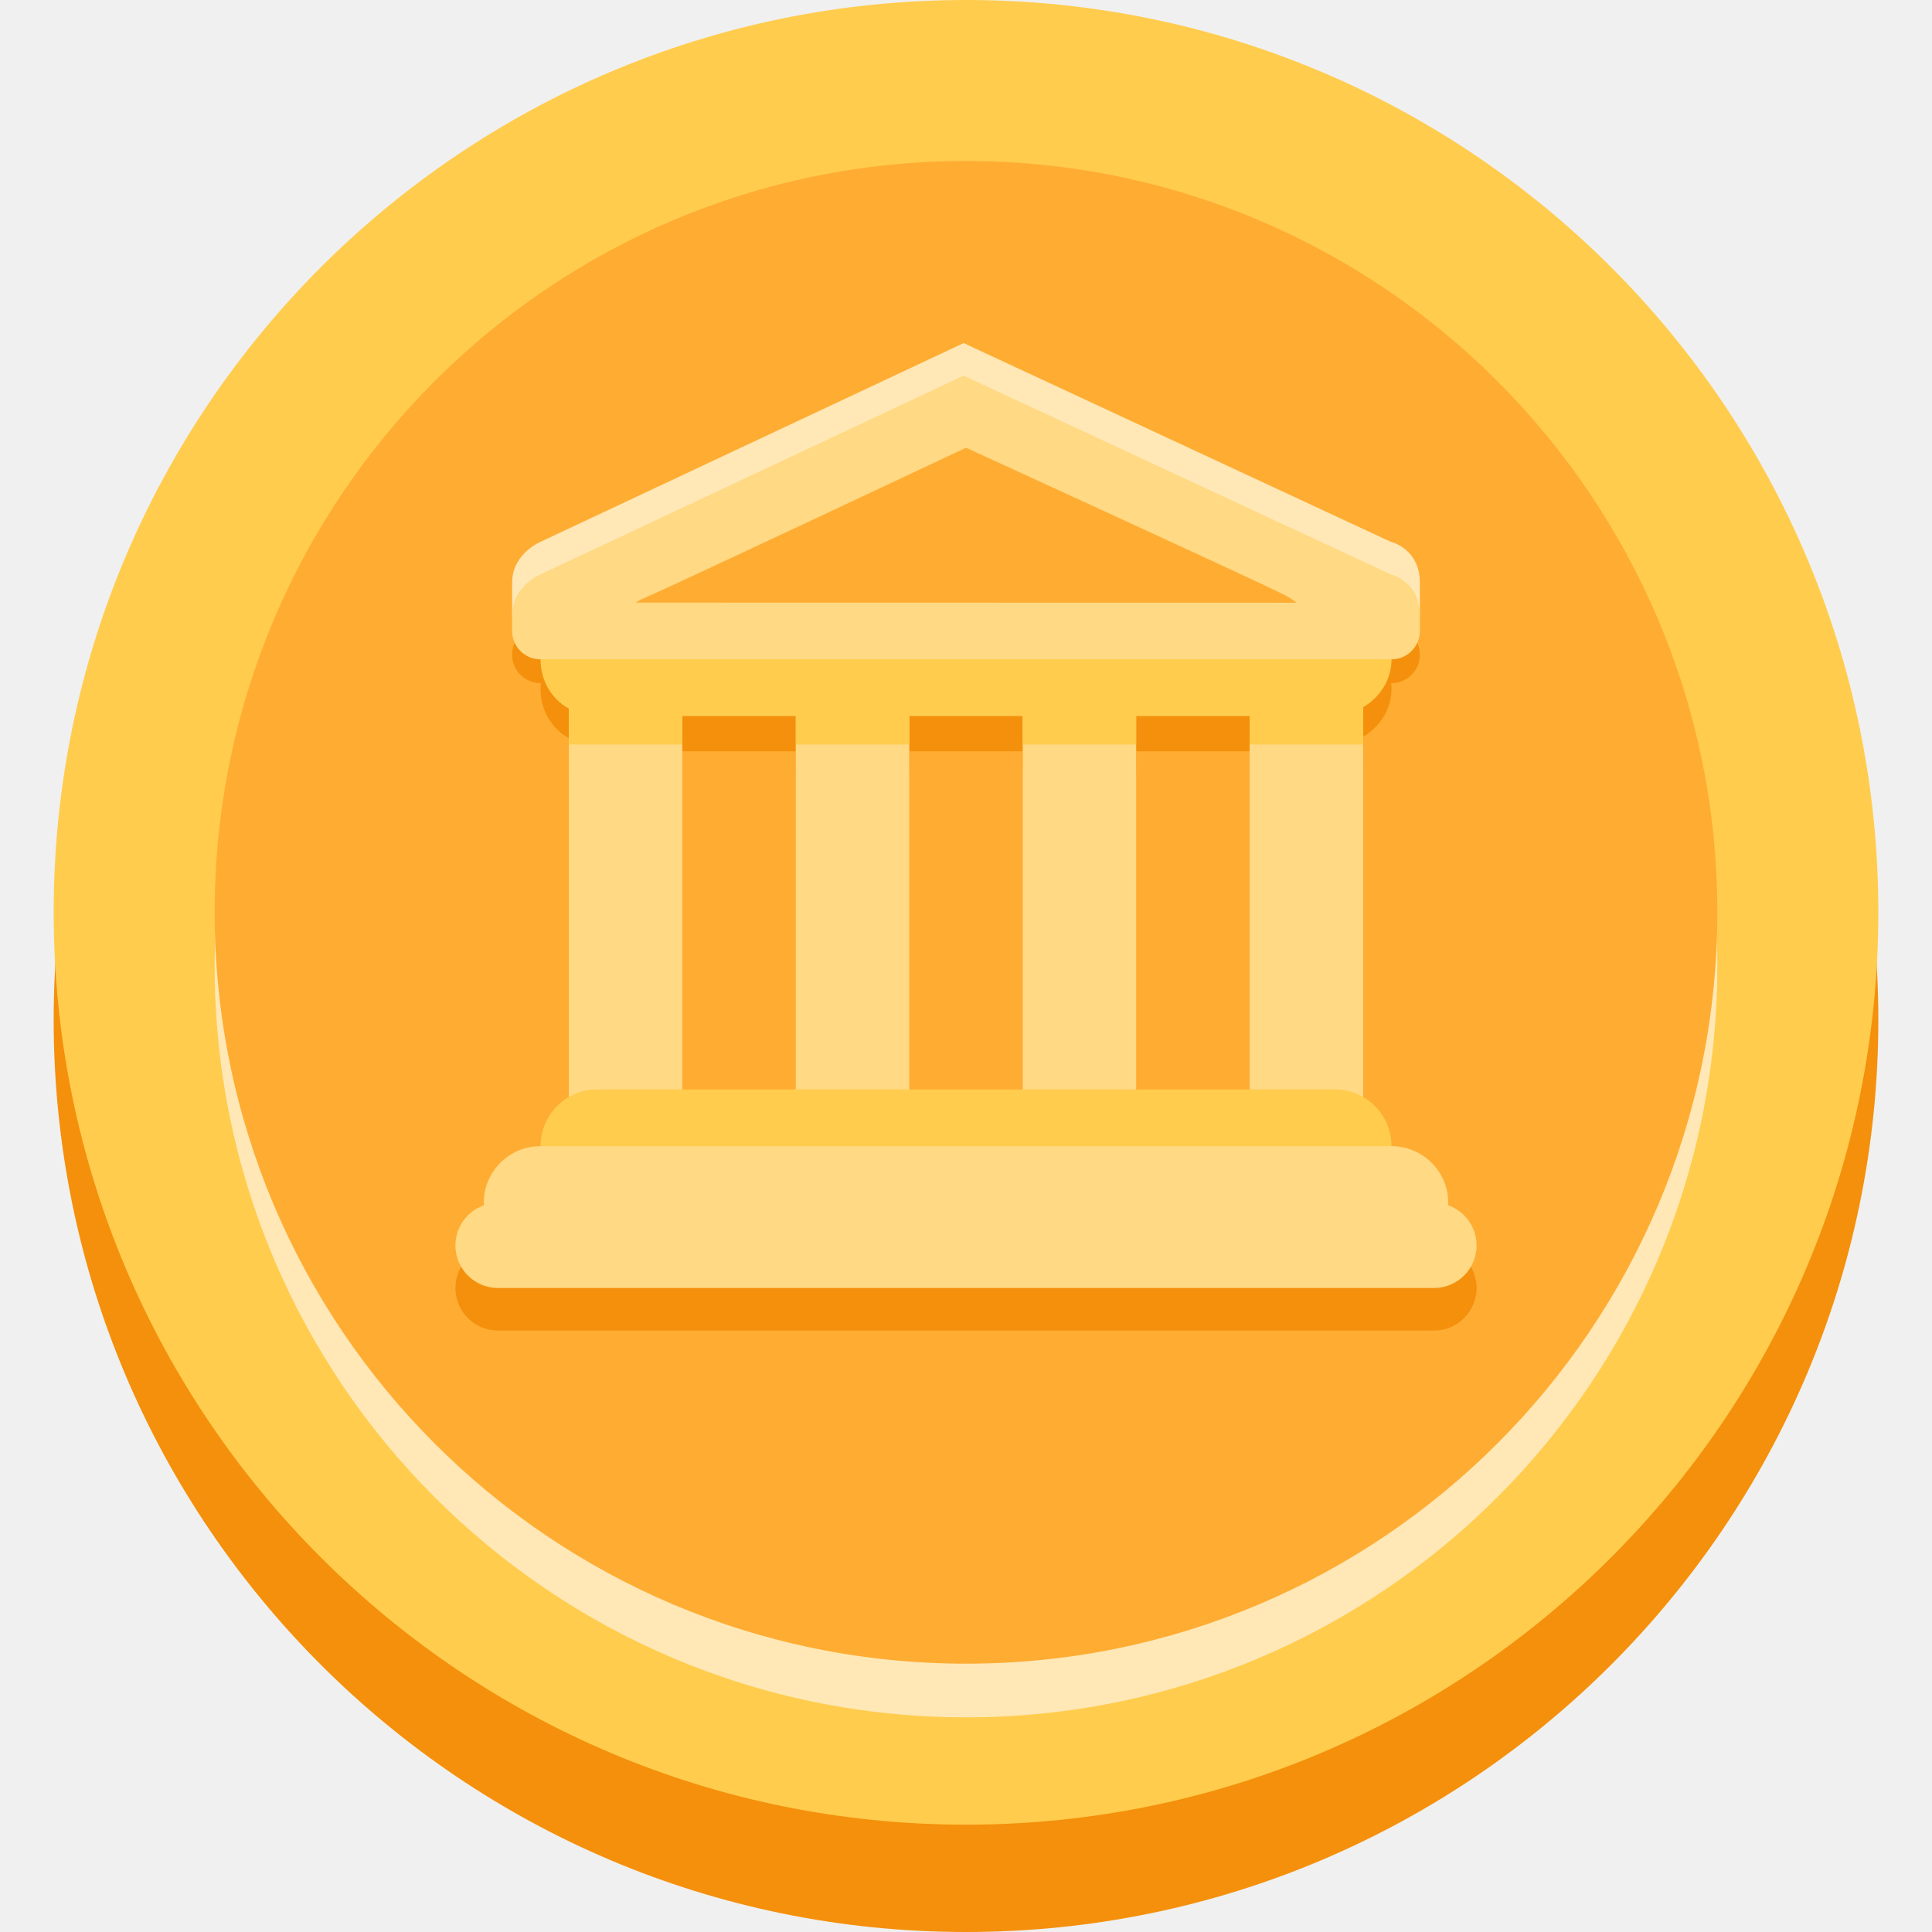
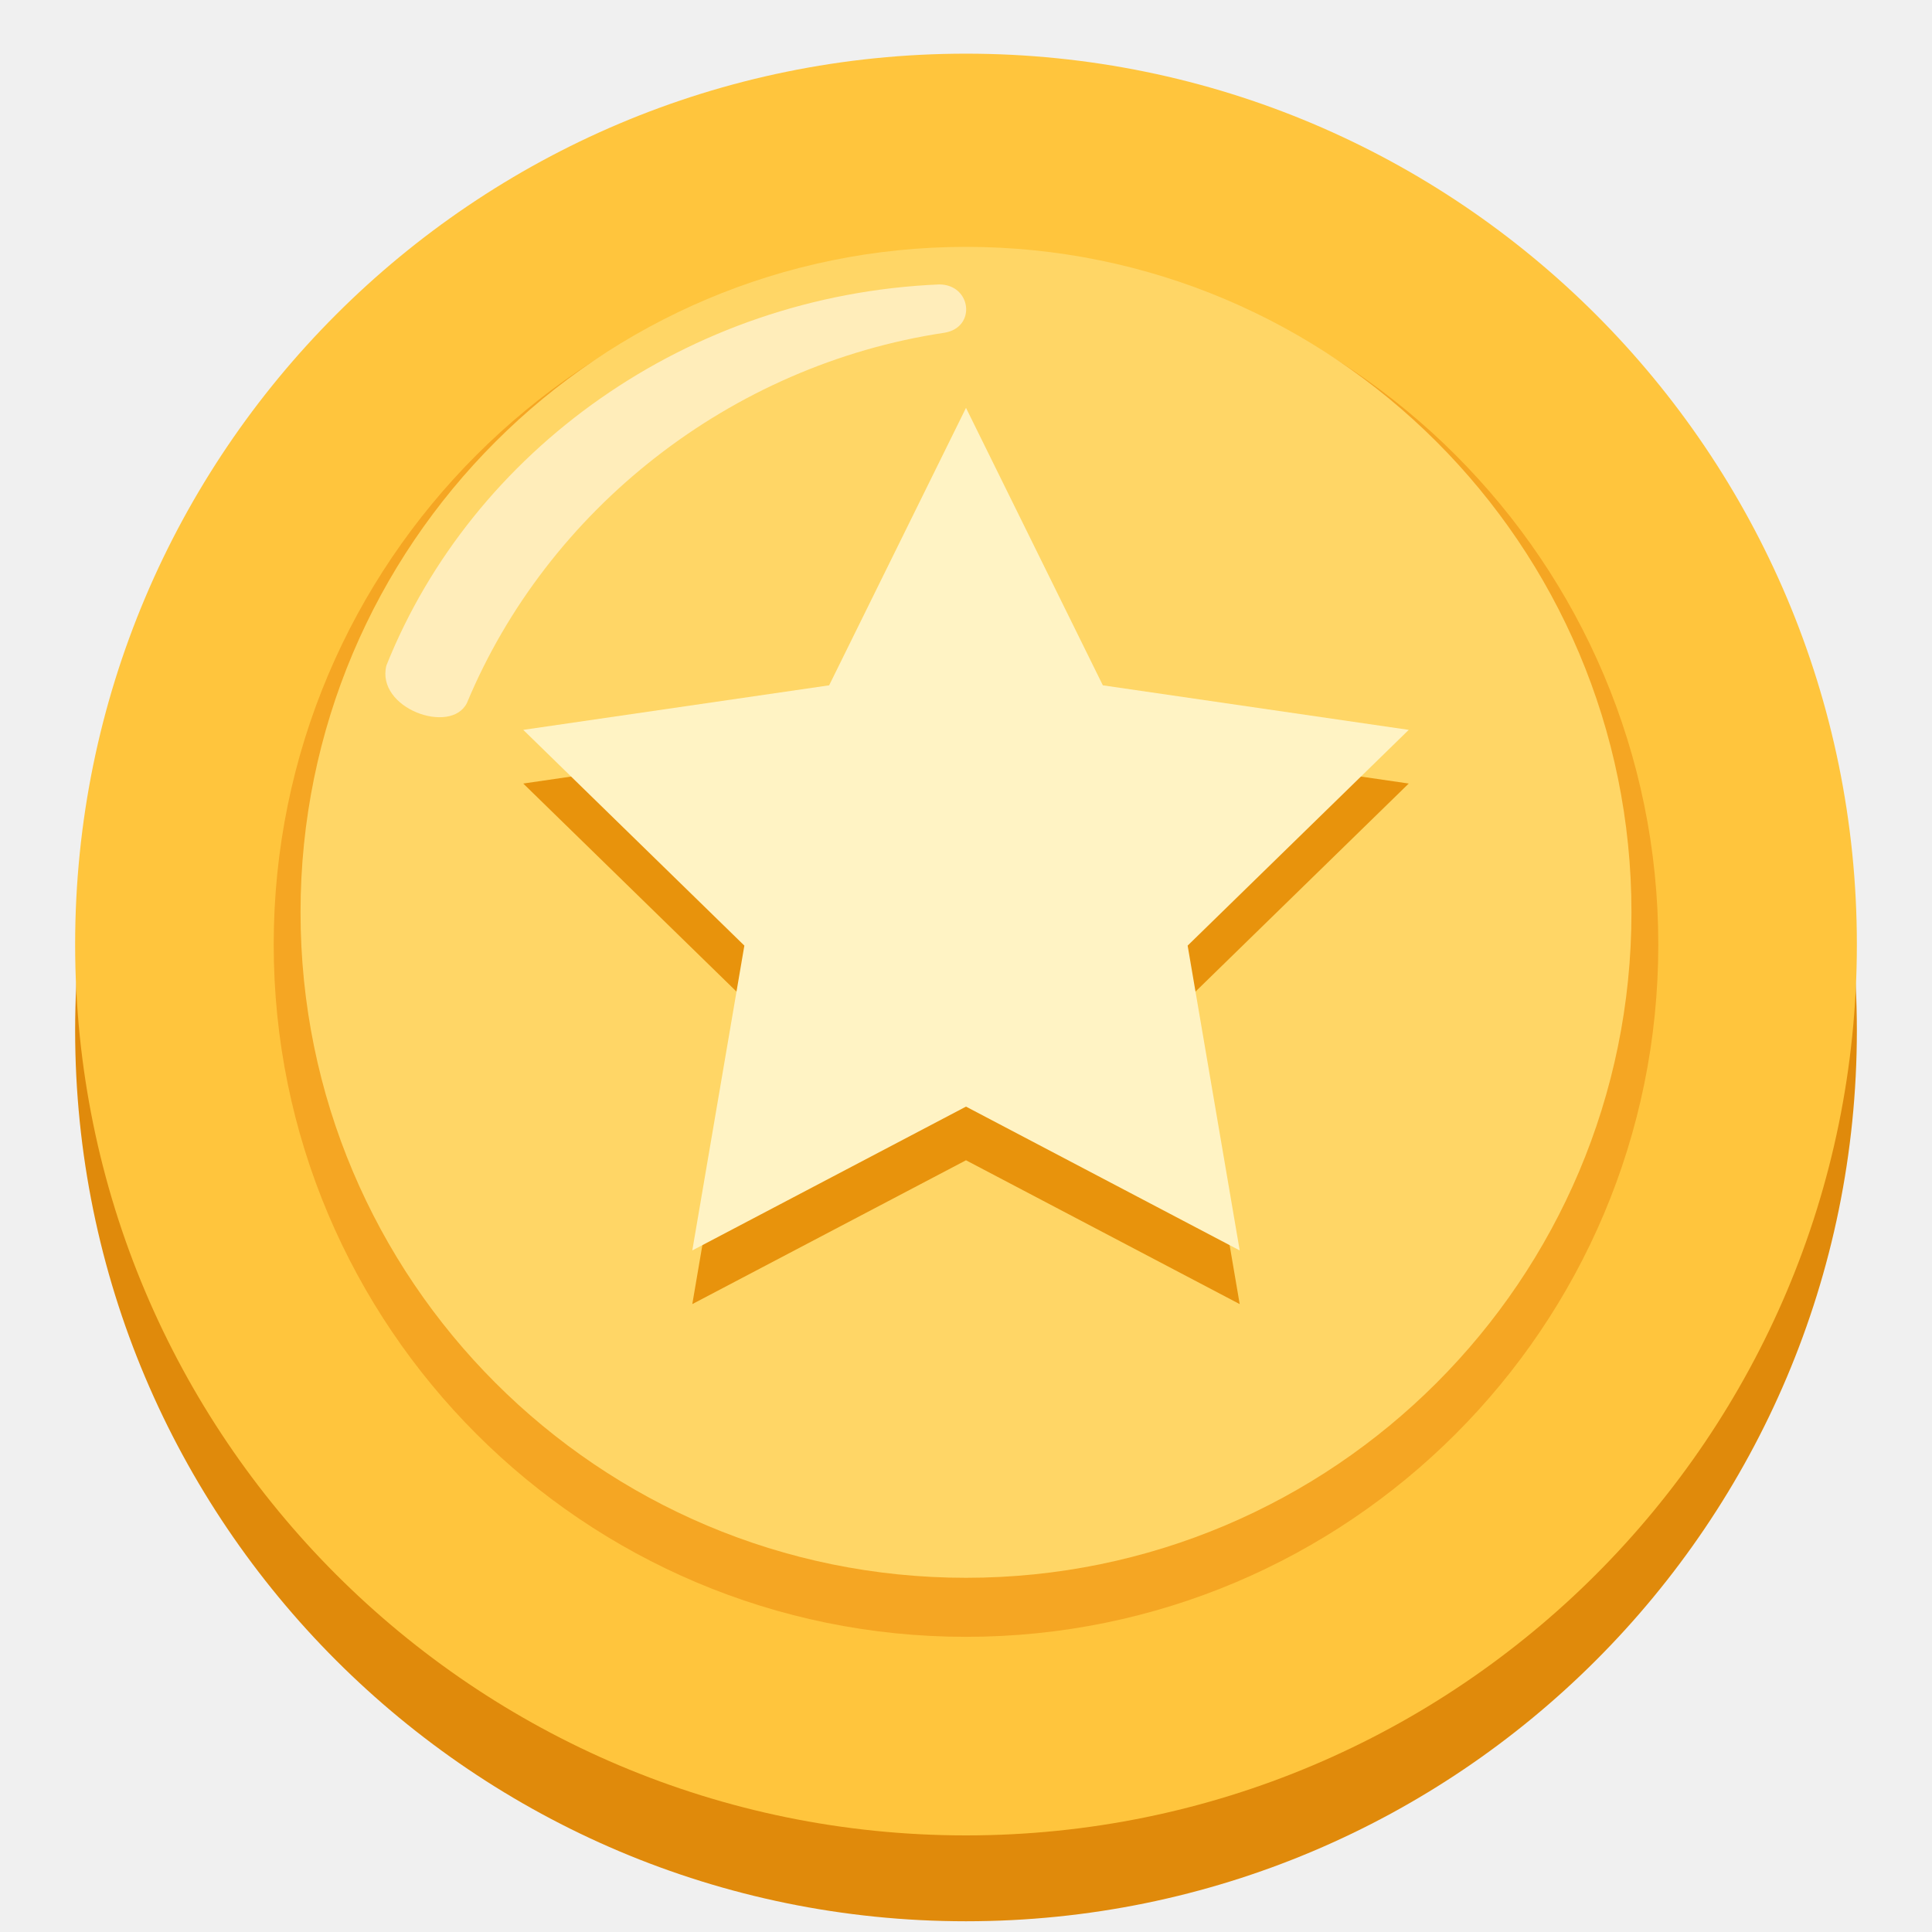
<svg xmlns="http://www.w3.org/2000/svg" viewBox="0 0 36 36">
-   <circle fill="#F4900C" cx="18" cy="19" r="17" />
-   <circle fill="#FFCC4D" cx="18" cy="17" r="17" />
-   <circle fill="#FFE8B6" cx="18" cy="18" r="14" />
-   <circle fill="#FFAC33" cx="18" cy="17" r="14" />
-   <path fill="#FFE8B6" d="M9.543 10.856c0-.545.535-.763.535-.763l7.878-3.7 7.953 3.7s.548.122.548.767v.641H9.543v-.645z" />
-   <path fill="#F4900C" d="M25.929 12.836c0-.584-.505-1.057-1.127-1.057H11.129c-.623 0-1.057.473-1.057 1.057 0 .397.204.739.529.92v.666h2.114v-.529h2.114v.529h2.114v-.529h2.114v.529h2.114v-.529h2.114v.529H25.4v-.693c.317-.188.529-.517.529-.893zM27.514 24c0 .438-.355.793-.793.793H9.279c-.438 0-.793-.355-.793-.793 0-.438.355-.793.793-.793h17.443c.437 0 .792.355.792.793z" />
-   <path fill="#F4900C" d="M26.457 12.2c0 .292-.236.529-.529.529H10.071c-.292 0-.529-.237-.529-.529 0-.292.237-.529.529-.529l15.857.003c.293.001.529.234.529.526zm-14.271.614h11.629V14H12.186z" />
-   <path fill="#FFD983" d="M12.714 20.829c0 .584-.316 1.057-.705 1.057h-.705c-.389 0-.705-.473-.705-1.057v-8.014c0-.584.316-1.057.705-1.057h.705c.389 0 .705.473.705 1.057v8.014zm12.686 0c0 .584-.315 1.057-.705 1.057h-.705c-.389 0-.705-.473-.705-1.057v-8.014c0-.584.315-1.057.705-1.057h.705c.389 0 .705.473.705 1.057v8.014zm-8.457 0c0 .584-.316 1.057-.705 1.057h-.705c-.389 0-.705-.473-.705-1.057v-8.014c0-.584.316-1.057.705-1.057h.705c.389 0 .705.473.705 1.057v8.014zm4.228 0c0 .584-.316 1.057-.705 1.057h-.704c-.389 0-.705-.473-.705-1.057v-8.014c0-.584.316-1.057.705-1.057h.704c.389 0 .705.473.705 1.057v8.014z" />
-   <path fill="#FFCC4D" d="M25.929 21.357c0 .584-.473 1.057-1.057 1.057H11.129c-.584 0-1.057-.473-1.057-1.057s.473-1.057 1.057-1.057h13.743c.583 0 1.057.473 1.057 1.057z" />
-   <path fill="#FFD983" d="M26.986 22.414c0 .584-.473 1.057-1.057 1.057H10.071c-.584 0-1.057-.473-1.057-1.057s.473-1.057 1.057-1.057h15.857c.584 0 1.058.473 1.058 1.057z" />
-   <path fill="#FFD983" d="M27.514 23.207c0 .438-.355.793-.793.793H9.279c-.438 0-.793-.355-.793-.793 0-.438.355-.793.793-.793h17.443c.437 0 .792.355.792.793z" />
-   <path fill="#FFCC4D" d="M25.929 12.286c0-.584-.505-1.057-1.127-1.057H11.129c-.623 0-1.057.473-1.057 1.057 0 .397.204.739.529.92v.666h2.114v-.529h2.114v.529h2.114v-.529h2.114v.529h2.114v-.529h2.114v.529H25.4v-.693c.317-.188.529-.517.529-.893z" />
-   <path fill="#FFD983" d="M9.543 11.463c0-.545.535-.763.535-.763L17.956 7l7.953 3.7s.548.122.548.767v.291H9.543v-.295z" />
-   <path fill="#FFAC33" d="M18 8.343s-5.455 2.571-5.999 2.803c-.545.231-.363.611.001.611h11.97c.562 0 .429-.429-.017-.661C23.509 10.865 18 8.343 18 8.343z" />
-   <path fill="#FFD983" d="M26.457 11.757c0 .292-.236.529-.529.529H10.071c-.292 0-.529-.237-.529-.529 0-.292.237-.529.529-.529l15.857.003c.293.001.529.234.529.526z" />
+   <circle fill="#E08A0B" cx="18" cy="19.2" r="16.6" />
+   <circle fill="#FFC53D" cx="18" cy="17.6" r="16.6" />
+   <circle fill="#F5A623" cx="18" cy="17.6" r="12.9" />
+   <circle fill="#FFD666" cx="18" cy="17" r="12.4" />
+   <path fill="#E8930C" d="M18 8.6l2.55 5.17 5.7.83-4.12 4.02.97 5.68L18 21.62l-5.1 2.68.97-5.68-4.12-4.02 5.7-.83z" />
+   <path fill="#FFF3C4" d="M18 7.6l2.55 5.17 5.7.83-4.12 4.02.97 5.68L18 20.62l-5.1 2.68.97-5.68-4.12-4.02 5.7-.83z" />
+   <path fill="#FFFFFF" fill-opacity=".55" d="M7.2 12.4c1.6-4 5.6-6.9 10.3-7.1.6 0 .7.8.1.9-4 .6-7.4 3.3-8.9 6.9-.3.6-1.7.1-1.5-.7z" />
</svg>
